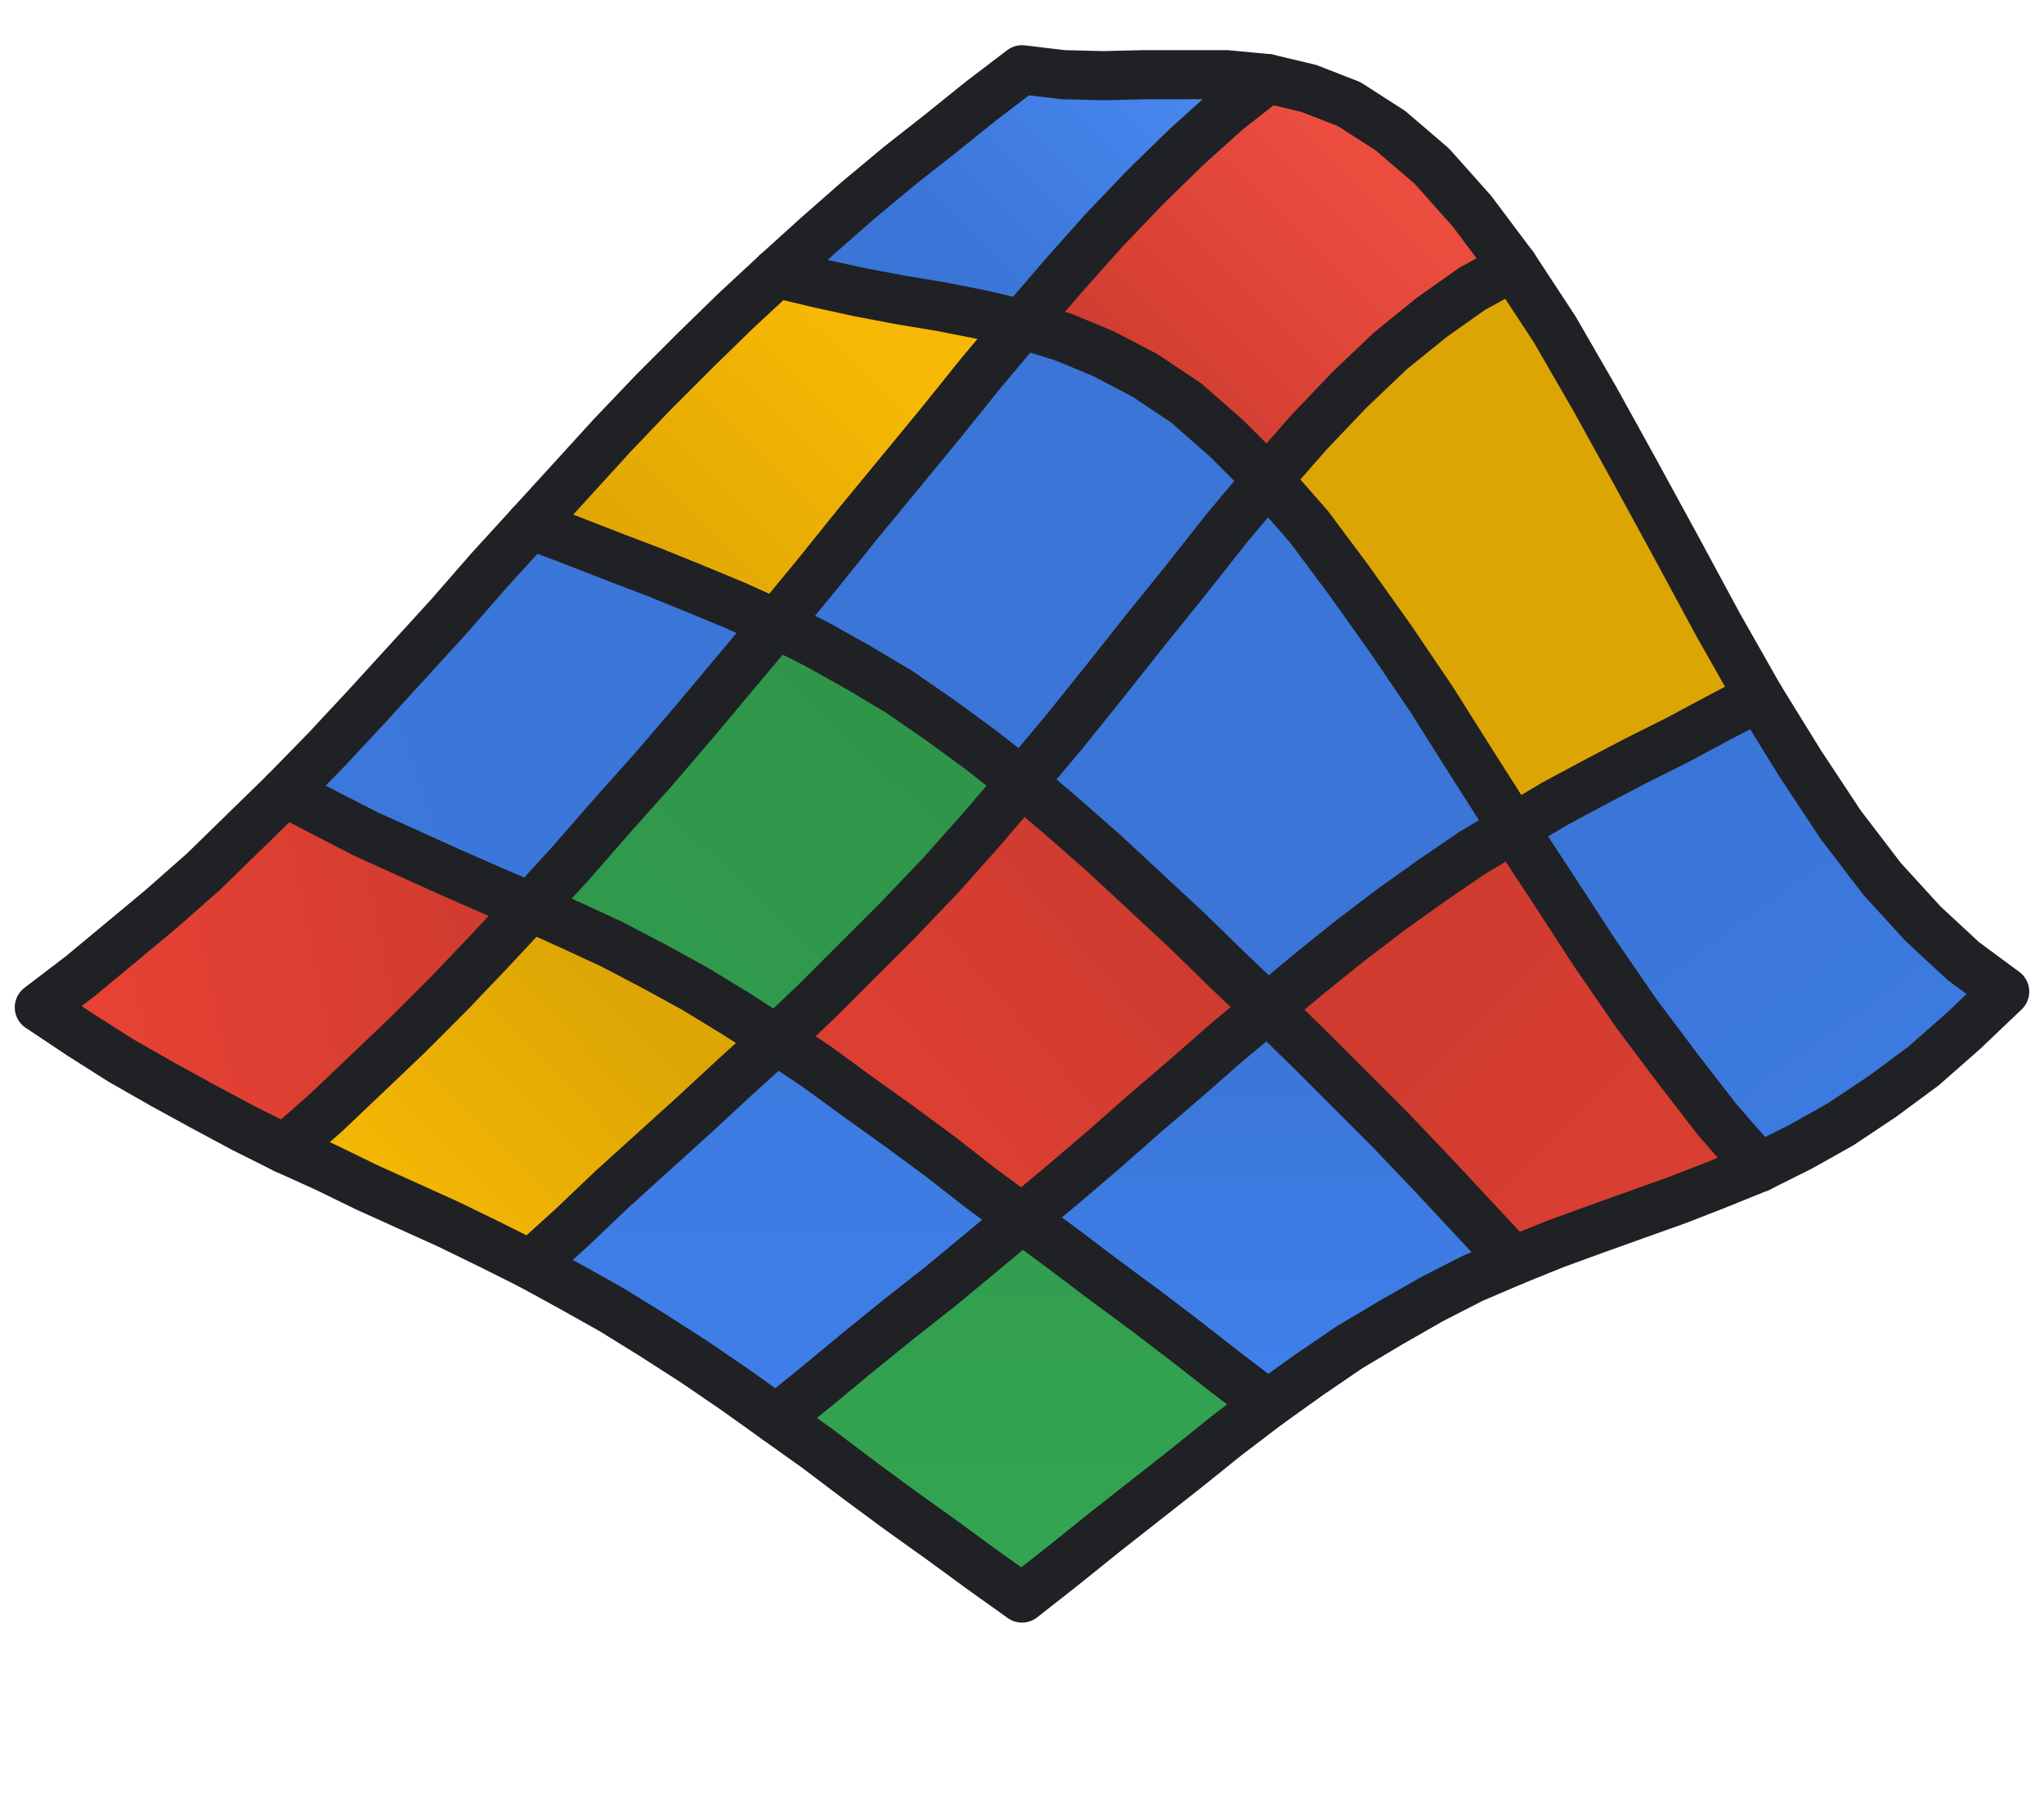
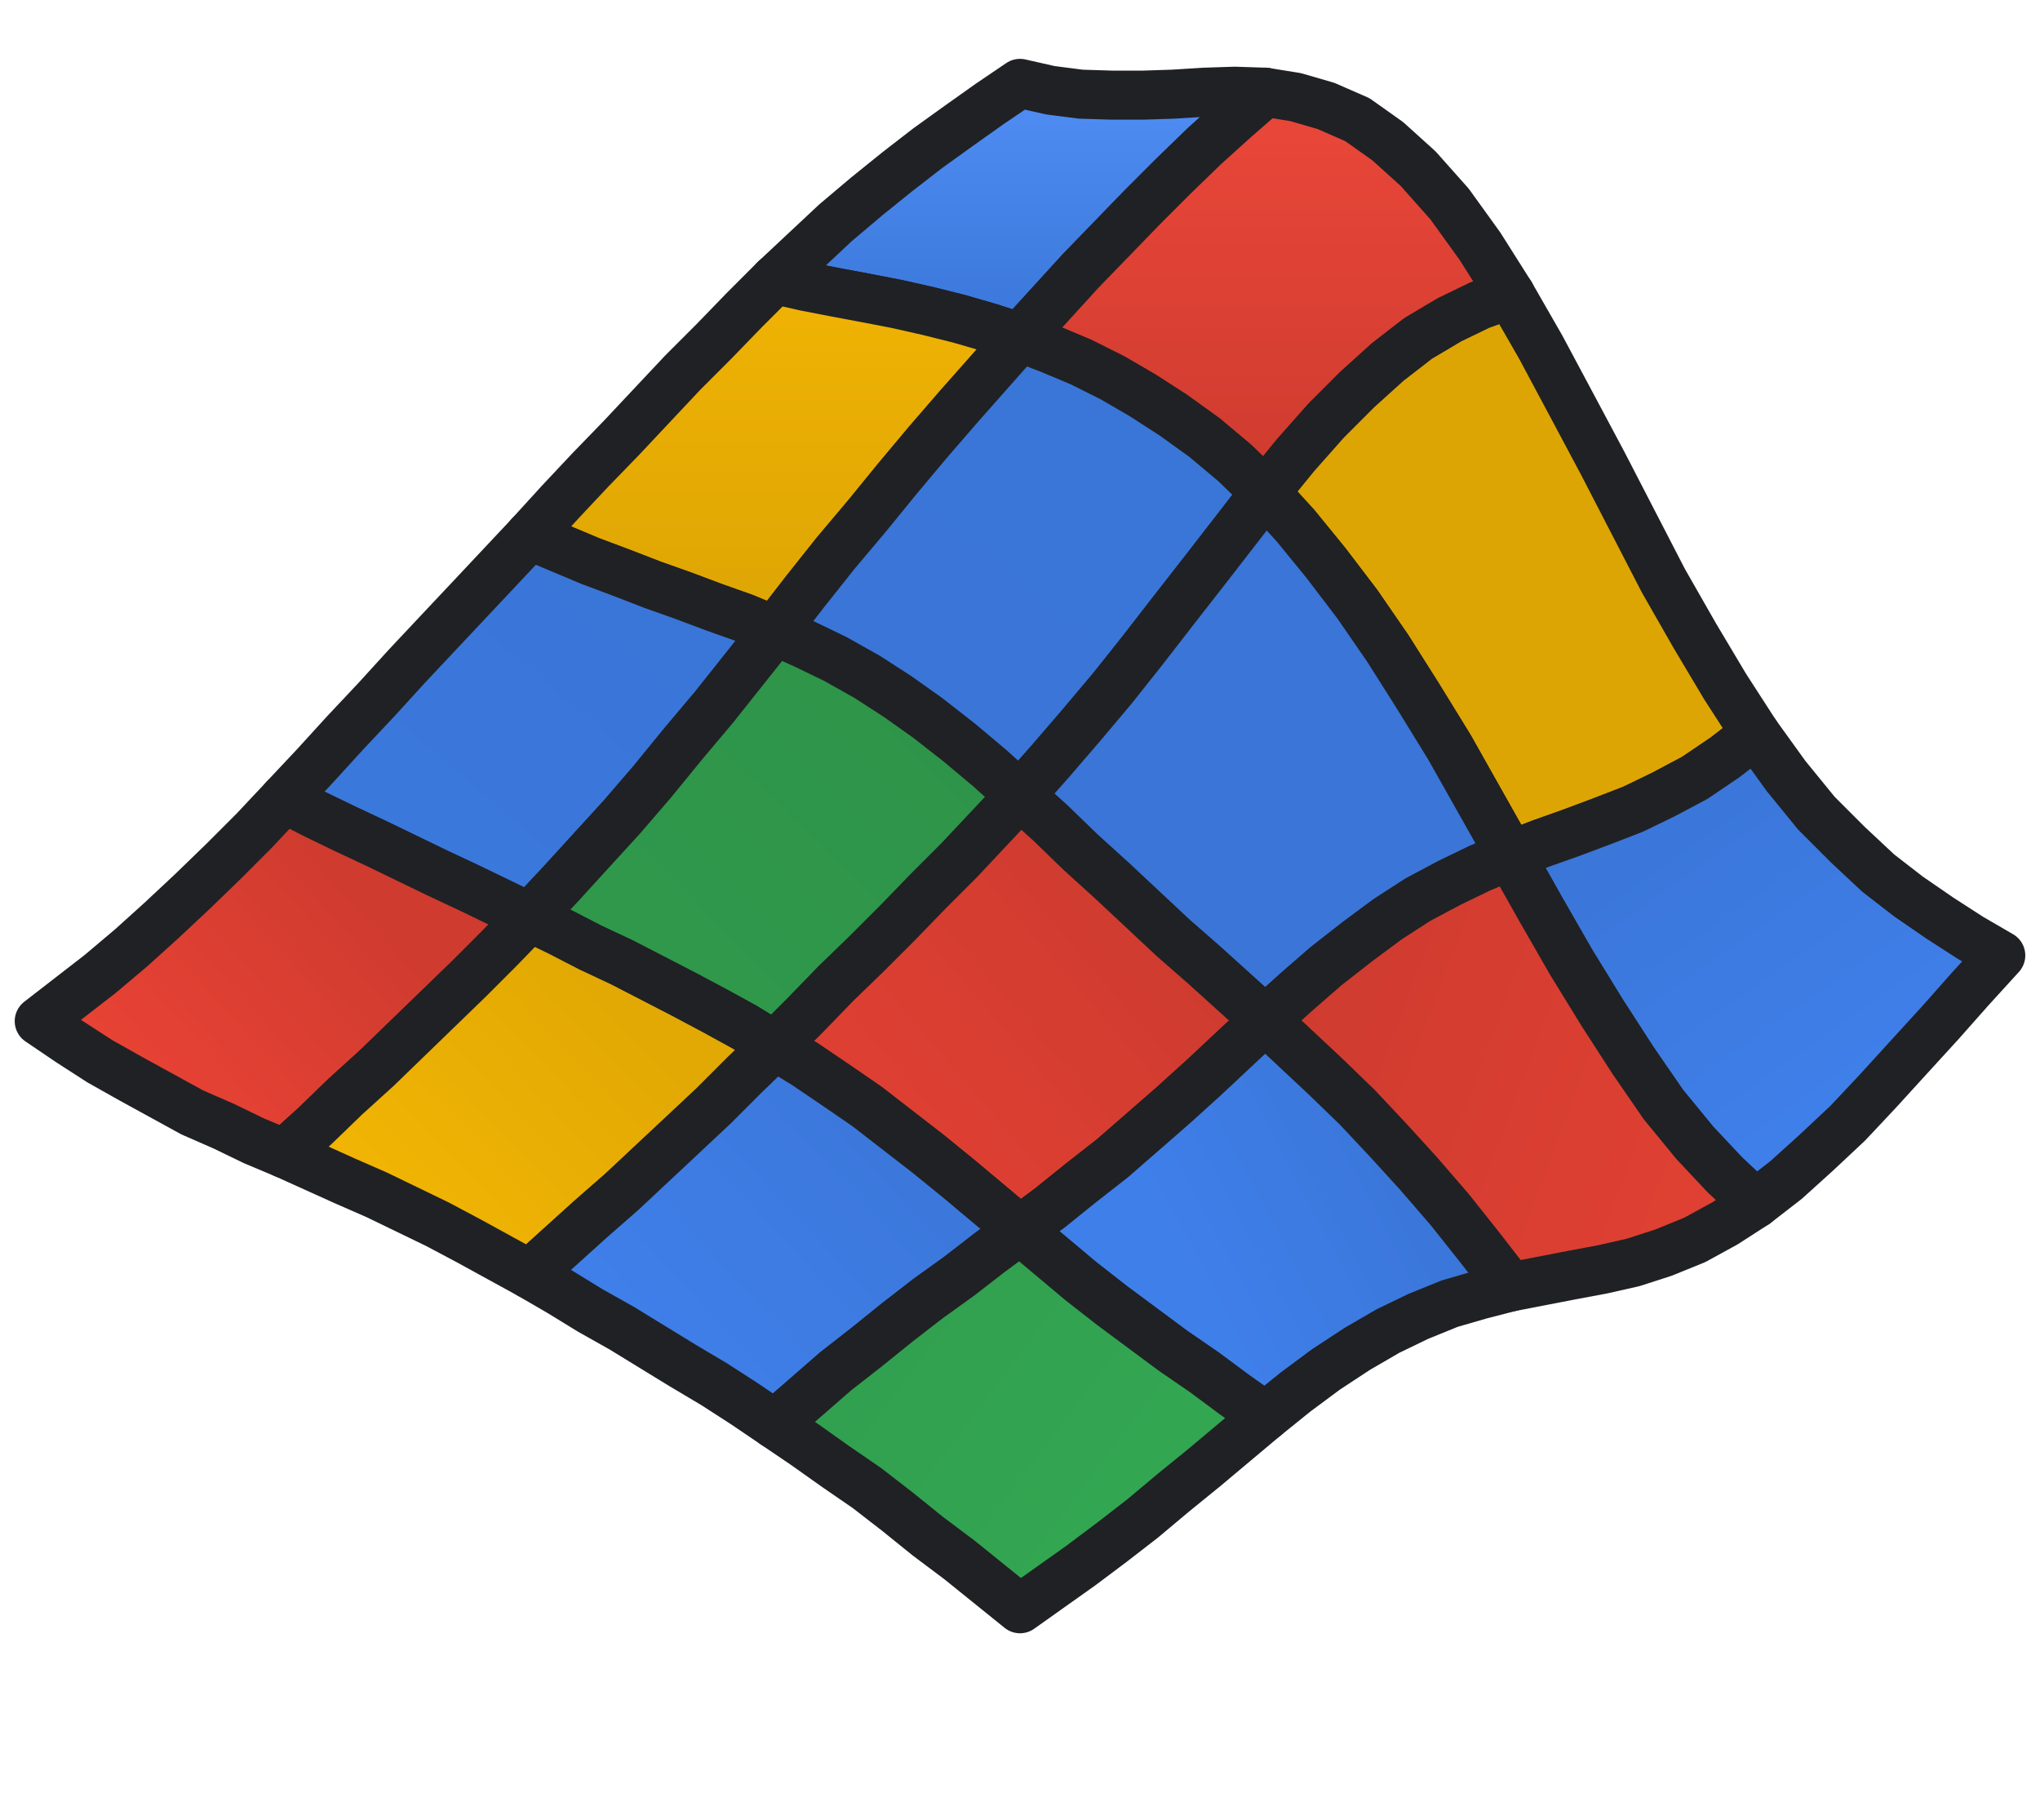
- <svg xmlns="http://www.w3.org/2000/svg" viewBox="-0.040 -1.090 2.080 1.843">
+ <svg xmlns="http://www.w3.org/2000/svg" viewBox="-0.040 -1.102 2.080 1.855">
  <defs>
-     <linearGradient id="f0" gradientUnits="userSpaceOnUse" x1="1.25" y1="-1.01" x2="1" y2="-0.76">
-       <stop offset="0" stop-color="rgb(76,139,245)" />
-       <stop offset="1" stop-color="rgb(58,117,215)" />
+     <linearGradient id="f0" gradientUnits="userSpaceOnUse" x1="1" y1="-1.017" x2="1" y2="-0.758">
+       <stop offset="0" stop-color="rgb(80,142,245)" />
+       <stop offset="1" stop-color="rgb(58,118,216)" />
    </linearGradient>
-     <linearGradient id="f1" gradientUnits="userSpaceOnUse" x1="1.25" y1="-1.01" x2="1" y2="-0.76">
-       <stop offset="0" stop-color="rgb(235,77,63)" />
+     <linearGradient id="f1" gradientUnits="userSpaceOnUse" x1="1.25" y1="-1.008" x2="1.25" y2="-0.6">
+       <stop offset="0" stop-color="rgb(234,71,57)" />
      <stop offset="1" stop-color="rgb(206,59,47)" />
    </linearGradient>
-     <linearGradient id="f2" gradientUnits="userSpaceOnUse" x1="0.75" y1="-0.812" x2="0.5" y2="-0.556">
-       <stop offset="0" stop-color="rgb(246,184,4)" />
+     <linearGradient id="f2" gradientUnits="userSpaceOnUse" x1="0.75" y1="-0.817" x2="0.75" y2="-0.459">
+       <stop offset="0" stop-color="rgb(240,179,4)" />
      <stop offset="1" stop-color="rgb(221,165,4)" />
    </linearGradient>
-     <linearGradient id="f3" gradientUnits="userSpaceOnUse" x1="1.25" y1="-0.602" x2="1.25" y2="-0.602">
+     <linearGradient id="f3" gradientUnits="userSpaceOnUse" x1="1.25" y1="-0.6" x2="1.25" y2="-0.6">
      <stop offset="0" stop-color="rgb(221,165,4)" />
      <stop offset="1" stop-color="rgb(221,165,4)" />
    </linearGradient>
-     <linearGradient id="f4" gradientUnits="userSpaceOnUse" x1="0.75" y1="-0.455" x2="0.75" y2="-0.455">
+     <linearGradient id="f4" gradientUnits="userSpaceOnUse" x1="1" y1="-0.758" x2="0.75" y2="-0.459">
+       <stop offset="0" stop-color="rgb(58,118,216)" />
+       <stop offset="1" stop-color="rgb(58,117,215)" />
+     </linearGradient>
+     <linearGradient id="f5" gradientUnits="userSpaceOnUse" x1="0.5" y1="-0.167" x2="0.75" y2="-0.459">
+       <stop offset="0" stop-color="rgb(59,120,220)" />
+       <stop offset="1" stop-color="rgb(58,117,215)" />
+     </linearGradient>
+     <linearGradient id="f6" gradientUnits="userSpaceOnUse" x1="1.75" y1="0.125" x2="1.5" y2="-0.23">
+       <stop offset="0" stop-color="rgb(64,128,235)" />
+       <stop offset="1" stop-color="rgb(58,117,215)" />
+     </linearGradient>
+     <linearGradient id="f7" gradientUnits="userSpaceOnUse" x1="1" y1="-0.291" x2="1" y2="-0.291">
      <stop offset="0" stop-color="rgb(58,117,215)" />
      <stop offset="1" stop-color="rgb(58,117,215)" />
    </linearGradient>
-     <linearGradient id="f5" gradientUnits="userSpaceOnUse" x1="0.25" y1="-0.284" x2="0.75" y2="-0.455">
-       <stop offset="0" stop-color="rgb(60,120,220)" />
+     <linearGradient id="f8" gradientUnits="userSpaceOnUse" x1="0.75" y1="-0.036" x2="1" y2="-0.291">
+       <stop offset="0" stop-color="rgb(47,152,75)" />
+       <stop offset="1" stop-color="rgb(46,148,73)" />
+     </linearGradient>
+     <linearGradient id="f9" gradientUnits="userSpaceOnUse" x1="0" y1="-0.061" x2="0.25" y2="-0.288">
+       <stop offset="0" stop-color="rgb(234,67,53)" />
+       <stop offset="1" stop-color="rgb(207,59,47)" />
+     </linearGradient>
+     <linearGradient id="f10" gradientUnits="userSpaceOnUse" x1="1.75" y1="0.125" x2="1.25" y2="-0.062">
+       <stop offset="0" stop-color="rgb(225,65,51)" />
+       <stop offset="1" stop-color="rgb(206,59,47)" />
+     </linearGradient>
+     <linearGradient id="f11" gradientUnits="userSpaceOnUse" x1="1" y1="0.152" x2="1.25" y2="-0.062">
+       <stop offset="0" stop-color="rgb(221,63,50)" />
+       <stop offset="1" stop-color="rgb(206,59,47)" />
+     </linearGradient>
+     <linearGradient id="f12" gradientUnits="userSpaceOnUse" x1="0.25" y1="0.074" x2="0.5" y2="-0.167">
+       <stop offset="0" stop-color="rgb(243,182,4)" />
+       <stop offset="1" stop-color="rgb(226,169,4)" />
+     </linearGradient>
+     <linearGradient id="f13" gradientUnits="userSpaceOnUse" x1="1.25" y1="0.342" x2="1.5" y2="0.21">
+       <stop offset="0" stop-color="rgb(63,127,234)" />
      <stop offset="1" stop-color="rgb(58,117,215)" />
    </linearGradient>
-     <linearGradient id="f6" gradientUnits="userSpaceOnUse" x1="1.75" y1="0.098" x2="1.5" y2="-0.247">
-       <stop offset="0" stop-color="rgb(61,122,224)" />
-       <stop offset="1" stop-color="rgb(58,117,215)" />
+     <linearGradient id="f14" gradientUnits="userSpaceOnUse" x1="0.5" y1="0.197" x2="0.75" y2="-0.036">
+       <stop offset="0" stop-color="rgb(64,128,235)" />
+       <stop offset="1" stop-color="rgb(60,120,220)" />
    </linearGradient>
-     <linearGradient id="f7" gradientUnits="userSpaceOnUse" x1="1" y1="-0.294" x2="1" y2="-0.294">
-       <stop offset="0" stop-color="rgb(58,117,215)" />
-       <stop offset="1" stop-color="rgb(58,117,215)" />
-     </linearGradient>
-     <linearGradient id="f8" gradientUnits="userSpaceOnUse" x1="0.75" y1="-0.032" x2="1" y2="-0.294">
-       <stop offset="0" stop-color="rgb(48,154,76)" />
-       <stop offset="1" stop-color="rgb(46,148,73)" />
-     </linearGradient>
-     <linearGradient id="f9" gradientUnits="userSpaceOnUse" x1="0" y1="-0.065" x2="0.5" y2="-0.167">
-       <stop offset="0" stop-color="rgb(234,67,53)" />
-       <stop offset="1" stop-color="rgb(206,59,47)" />
-     </linearGradient>
-     <linearGradient id="f10" gradientUnits="userSpaceOnUse" x1="1.5" y1="0.193" x2="1.25" y2="-0.064">
-       <stop offset="0" stop-color="rgb(216,62,49)" />
-       <stop offset="1" stop-color="rgb(206,59,47)" />
-     </linearGradient>
-     <linearGradient id="f11" gradientUnits="userSpaceOnUse" x1="1" y1="0.15" x2="1.25" y2="-0.064">
-       <stop offset="0" stop-color="rgb(220,63,50)" />
-       <stop offset="1" stop-color="rgb(206,59,47)" />
-     </linearGradient>
-     <linearGradient id="f12" gradientUnits="userSpaceOnUse" x1="0.25" y1="0.079" x2="0.5" y2="-0.167">
-       <stop offset="0" stop-color="rgb(248,185,4)" />
-       <stop offset="1" stop-color="rgb(221,166,4)" />
-     </linearGradient>
-     <linearGradient id="f13" gradientUnits="userSpaceOnUse" x1="1.25" y1="0.339" x2="1.25" y2="-0.064">
-       <stop offset="0" stop-color="rgb(64,128,235)" />
-       <stop offset="1" stop-color="rgb(58,117,215)" />
-     </linearGradient>
-     <linearGradient id="f14" gradientUnits="userSpaceOnUse" x1="0.75" y1="0.354" x2="0.75" y2="-0.032">
-       <stop offset="0" stop-color="rgb(63,127,233)" />
-       <stop offset="1" stop-color="rgb(61,122,224)" />
-     </linearGradient>
-     <linearGradient id="f15" gradientUnits="userSpaceOnUse" x1="1" y1="0.536" x2="1" y2="0.15">
-       <stop offset="0" stop-color="rgb(51,165,82)" />
-       <stop offset="1" stop-color="rgb(49,158,78)" />
+     <linearGradient id="f15" gradientUnits="userSpaceOnUse" x1="1" y1="0.538" x2="0.75" y2="0.35">
+       <stop offset="0" stop-color="rgb(51,166,82)" />
+       <stop offset="1" stop-color="rgb(49,159,79)" />
    </linearGradient>
  </defs>
  <g stroke="#202124" stroke-width="0.05" stroke-linejoin="round">
-     <path d="M0.75 -0.812L0.792 -0.802L0.833 -0.793L0.875 -0.785L0.917 -0.778L0.958 -0.77L1 -0.76L1.042 -0.809L1.083 -0.855L1.125 -0.899L1.167 -0.94L1.208 -0.977L1.25 -1.01L1.208 -1.014L1.167 -1.014L1.125 -1.014L1.083 -1.013L1.042 -1.014L1 -1.019L0.958 -0.987L0.917 -0.954L0.875 -0.921L0.833 -0.886L0.792 -0.85Z" fill="url(#f0)" />
-     <path d="M1 -0.76L1.042 -0.747L1.083 -0.73L1.125 -0.708L1.167 -0.68L1.208 -0.644L1.25 -0.602L1.292 -0.65L1.333 -0.693L1.375 -0.733L1.417 -0.767L1.458 -0.796L1.5 -0.819L1.458 -0.875L1.417 -0.921L1.375 -0.957L1.333 -0.984L1.292 -1L1.25 -1.01L1.208 -0.977L1.167 -0.94L1.125 -0.899L1.083 -0.855L1.042 -0.809Z" fill="url(#f1)" />
-     <path d="M0.5 -0.556L0.542 -0.54L0.583 -0.524L0.625 -0.508L0.667 -0.491L0.708 -0.474L0.75 -0.455L0.792 -0.506L0.833 -0.557L0.875 -0.608L0.917 -0.659L0.958 -0.71L1 -0.76L0.958 -0.77L0.917 -0.778L0.875 -0.785L0.833 -0.793L0.792 -0.802L0.75 -0.812L0.708 -0.773L0.667 -0.733L0.625 -0.691L0.583 -0.647L0.542 -0.602Z" fill="url(#f2)" />
-     <path d="M1.25 -0.602L1.292 -0.554L1.333 -0.499L1.375 -0.44L1.417 -0.378L1.458 -0.313L1.5 -0.247L1.542 -0.272L1.583 -0.294L1.625 -0.316L1.667 -0.337L1.708 -0.359L1.75 -0.381L1.708 -0.455L1.667 -0.531L1.625 -0.608L1.583 -0.684L1.542 -0.755L1.5 -0.819L1.458 -0.796L1.417 -0.767L1.375 -0.733L1.333 -0.693L1.292 -0.65Z" fill="url(#f3)" />
-     <path d="M0.75 -0.455L0.792 -0.434L0.833 -0.411L0.875 -0.386L0.917 -0.357L0.958 -0.327L1 -0.294L1.042 -0.344L1.083 -0.395L1.125 -0.448L1.167 -0.5L1.208 -0.552L1.25 -0.602L1.208 -0.644L1.167 -0.68L1.125 -0.708L1.083 -0.73L1.042 -0.747L1 -0.76L0.958 -0.71L0.917 -0.659L0.875 -0.608L0.833 -0.557L0.792 -0.506Z" fill="url(#f4)" />
-     <path d="M0.25 -0.284L0.292 -0.262L0.333 -0.241L0.375 -0.222L0.417 -0.203L0.458 -0.185L0.5 -0.167L0.542 -0.213L0.583 -0.26L0.625 -0.307L0.667 -0.356L0.708 -0.405L0.75 -0.455L0.708 -0.474L0.667 -0.491L0.625 -0.508L0.583 -0.524L0.542 -0.54L0.5 -0.556L0.458 -0.51L0.417 -0.463L0.375 -0.417L0.333 -0.371L0.292 -0.327Z" fill="url(#f5)" />
-     <path d="M1.5 -0.247L1.542 -0.183L1.583 -0.12L1.625 -0.059L1.667 -0.003L1.708 0.05L1.75 0.098L1.792 0.077L1.833 0.054L1.875 0.026L1.917 -0.005L1.958 -0.041L2 -0.081L1.958 -0.112L1.917 -0.15L1.875 -0.196L1.833 -0.251L1.792 -0.313L1.75 -0.381L1.708 -0.359L1.667 -0.337L1.625 -0.316L1.583 -0.294L1.542 -0.272Z" fill="url(#f6)" />
-     <path d="M1 -0.294L1.042 -0.258L1.083 -0.222L1.125 -0.183L1.167 -0.144L1.208 -0.104L1.25 -0.064L1.292 -0.099L1.333 -0.132L1.375 -0.164L1.417 -0.194L1.458 -0.222L1.5 -0.247L1.458 -0.313L1.417 -0.378L1.375 -0.44L1.333 -0.499L1.292 -0.554L1.25 -0.602L1.208 -0.552L1.167 -0.5L1.125 -0.448L1.083 -0.395L1.042 -0.344Z" fill="url(#f7)" />
-     <path d="M0.5 -0.167L0.542 -0.148L0.583 -0.129L0.625 -0.107L0.667 -0.084L0.708 -0.059L0.75 -0.032L0.792 -0.072L0.833 -0.113L0.875 -0.155L0.917 -0.199L0.958 -0.245L1 -0.294L0.958 -0.327L0.917 -0.357L0.875 -0.386L0.833 -0.411L0.792 -0.434L0.75 -0.455L0.708 -0.405L0.667 -0.356L0.625 -0.307L0.583 -0.26L0.542 -0.213Z" fill="url(#f8)" />
-     <path d="M0 -0.065L0.042 -0.037L0.083 -0.011L0.125 0.013L0.167 0.036L0.208 0.058L0.25 0.079L0.292 0.042L0.333 0.003L0.375 -0.037L0.417 -0.079L0.458 -0.122L0.5 -0.167L0.458 -0.185L0.417 -0.203L0.375 -0.222L0.333 -0.241L0.292 -0.262L0.25 -0.284L0.208 -0.243L0.167 -0.203L0.125 -0.166L0.083 -0.131L0.042 -0.097Z" fill="url(#f9)" />
-     <path d="M1.25 -0.064L1.292 -0.023L1.333 0.018L1.375 0.06L1.417 0.104L1.458 0.148L1.5 0.193L1.542 0.176L1.583 0.161L1.625 0.146L1.667 0.131L1.708 0.115L1.75 0.098L1.708 0.05L1.667 -0.003L1.625 -0.059L1.583 -0.12L1.542 -0.183L1.5 -0.247L1.458 -0.222L1.417 -0.194L1.375 -0.164L1.333 -0.132L1.292 -0.099Z" fill="url(#f10)" />
-     <path d="M0.75 -0.032L0.792 -0.004L0.833 0.026L0.875 0.056L0.917 0.087L0.958 0.119L1 0.15L1.042 0.115L1.083 0.08L1.125 0.043L1.167 0.007L1.208 -0.029L1.25 -0.064L1.208 -0.104L1.167 -0.144L1.125 -0.183L1.083 -0.222L1.042 -0.258L1 -0.294L0.958 -0.245L0.917 -0.199L0.875 -0.155L0.833 -0.113L0.792 -0.072Z" fill="url(#f11)" />
-     <path d="M0.25 0.079L0.292 0.098L0.333 0.118L0.375 0.137L0.417 0.156L0.458 0.176L0.5 0.197L0.542 0.159L0.583 0.12L0.625 0.082L0.667 0.044L0.708 0.006L0.75 -0.032L0.708 -0.059L0.667 -0.084L0.625 -0.107L0.583 -0.129L0.542 -0.148L0.5 -0.167L0.458 -0.122L0.417 -0.079L0.375 -0.037L0.333 0.003L0.292 0.042Z" fill="url(#f12)" />
-     <path d="M1 0.15L1.042 0.181L1.083 0.212L1.125 0.243L1.167 0.275L1.208 0.307L1.25 0.339L1.292 0.309L1.333 0.281L1.375 0.256L1.417 0.232L1.458 0.211L1.5 0.193L1.458 0.148L1.417 0.104L1.375 0.06L1.333 0.018L1.292 -0.023L1.25 -0.064L1.208 -0.029L1.167 0.007L1.125 0.043L1.083 0.08L1.042 0.115Z" fill="url(#f13)" />
-     <path d="M0.5 0.197L0.542 0.22L0.583 0.243L0.625 0.269L0.667 0.296L0.708 0.324L0.75 0.354L0.792 0.32L0.833 0.286L0.875 0.252L0.917 0.219L0.958 0.185L1 0.15L0.958 0.119L0.917 0.087L0.875 0.056L0.833 0.026L0.792 -0.004L0.75 -0.032L0.708 0.006L0.667 0.044L0.625 0.082L0.583 0.12L0.542 0.159Z" fill="url(#f14)" />
-     <path d="M0.75 0.354L0.792 0.384L0.833 0.415L0.875 0.446L0.917 0.476L0.958 0.506L1 0.536L1.042 0.503L1.083 0.47L1.125 0.437L1.167 0.404L1.208 0.371L1.25 0.339L1.208 0.307L1.167 0.275L1.125 0.243L1.083 0.212L1.042 0.181L1 0.15L0.958 0.185L0.917 0.219L0.875 0.252L0.833 0.286L0.792 0.32Z" fill="url(#f15)" />
+     <path d="M0.75 -0.817L0.781 -0.81L0.812 -0.804L0.844 -0.798L0.875 -0.792L0.906 -0.785L0.938 -0.777L0.969 -0.768L1 -0.758L1.031 -0.792L1.062 -0.826L1.094 -0.859L1.125 -0.891L1.156 -0.922L1.188 -0.953L1.219 -0.981L1.25 -1.008L1.219 -1.009L1.188 -1.008L1.156 -1.006L1.125 -1.005L1.094 -1.005L1.062 -1.006L1.031 -1.01L1 -1.017L0.969 -0.996L0.938 -0.974L0.906 -0.951L0.875 -0.927L0.844 -0.902L0.812 -0.875L0.781 -0.846Z" fill="url(#f0)" />
+     <path d="M1 -0.758L1.031 -0.746L1.062 -0.733L1.094 -0.717L1.125 -0.699L1.156 -0.679L1.188 -0.656L1.219 -0.63L1.25 -0.6L1.281 -0.638L1.312 -0.673L1.344 -0.705L1.375 -0.733L1.406 -0.757L1.438 -0.776L1.469 -0.791L1.5 -0.802L1.469 -0.851L1.438 -0.894L1.406 -0.93L1.375 -0.958L1.344 -0.98L1.312 -0.994L1.281 -1.003L1.25 -1.008L1.219 -0.981L1.188 -0.953L1.156 -0.922L1.125 -0.891L1.094 -0.859L1.062 -0.826L1.031 -0.792Z" fill="url(#f1)" />
+     <path d="M0.5 -0.556L0.531 -0.543L0.562 -0.53L0.594 -0.518L0.625 -0.506L0.656 -0.495L0.688 -0.483L0.719 -0.472L0.75 -0.459L0.781 -0.499L0.812 -0.538L0.844 -0.576L0.875 -0.614L0.906 -0.651L0.938 -0.688L0.969 -0.723L1 -0.758L0.969 -0.768L0.938 -0.777L0.906 -0.785L0.875 -0.792L0.844 -0.798L0.812 -0.804L0.781 -0.81L0.75 -0.817L0.719 -0.786L0.688 -0.754L0.656 -0.722L0.625 -0.689L0.594 -0.656L0.562 -0.623L0.531 -0.59Z" fill="url(#f2)" />
+     <path d="M1.25 -0.6L1.281 -0.566L1.312 -0.528L1.344 -0.486L1.375 -0.441L1.406 -0.392L1.438 -0.34L1.469 -0.285L1.5 -0.23L1.531 -0.242L1.562 -0.253L1.594 -0.265L1.625 -0.277L1.656 -0.292L1.688 -0.309L1.719 -0.33L1.75 -0.354L1.719 -0.402L1.688 -0.454L1.656 -0.51L1.625 -0.57L1.594 -0.63L1.562 -0.69L1.531 -0.748L1.5 -0.802L1.469 -0.791L1.438 -0.776L1.406 -0.757L1.375 -0.733L1.344 -0.705L1.312 -0.673L1.281 -0.638Z" fill="url(#f3)" />
+     <path d="M0.75 -0.459L0.781 -0.445L0.812 -0.43L0.844 -0.412L0.875 -0.392L0.906 -0.37L0.938 -0.345L0.969 -0.319L1 -0.291L1.031 -0.326L1.062 -0.362L1.094 -0.4L1.125 -0.439L1.156 -0.479L1.188 -0.52L1.219 -0.56L1.25 -0.6L1.219 -0.63L1.188 -0.656L1.156 -0.679L1.125 -0.699L1.094 -0.717L1.062 -0.733L1.031 -0.746L1 -0.758L0.969 -0.723L0.938 -0.688L0.906 -0.651L0.875 -0.614L0.844 -0.576L0.812 -0.538L0.781 -0.499Z" fill="url(#f4)" />
+     <path d="M0.25 -0.288L0.281 -0.272L0.312 -0.257L0.344 -0.242L0.375 -0.227L0.406 -0.212L0.438 -0.197L0.469 -0.182L0.5 -0.167L0.531 -0.2L0.562 -0.234L0.594 -0.269L0.625 -0.305L0.656 -0.343L0.688 -0.381L0.719 -0.42L0.75 -0.459L0.719 -0.472L0.688 -0.483L0.656 -0.495L0.625 -0.506L0.594 -0.518L0.562 -0.53L0.531 -0.543L0.5 -0.556L0.469 -0.523L0.438 -0.49L0.406 -0.456L0.375 -0.423L0.344 -0.389L0.312 -0.355L0.281 -0.321Z" fill="url(#f5)" />
+     <path d="M1.5 -0.23L1.531 -0.175L1.562 -0.121L1.594 -0.069L1.625 -0.021L1.656 0.024L1.688 0.063L1.719 0.096L1.75 0.125L1.781 0.101L1.812 0.073L1.844 0.043L1.875 0.01L1.906 -0.024L1.938 -0.059L1.969 -0.094L2 -0.128L1.969 -0.146L1.938 -0.166L1.906 -0.188L1.875 -0.212L1.844 -0.241L1.812 -0.273L1.781 -0.311L1.75 -0.354L1.719 -0.33L1.688 -0.309L1.656 -0.292L1.625 -0.277L1.594 -0.265L1.562 -0.253L1.531 -0.242Z" fill="url(#f6)" />
+     <path d="M1 -0.291L1.031 -0.263L1.062 -0.233L1.094 -0.204L1.125 -0.175L1.156 -0.146L1.188 -0.118L1.219 -0.09L1.25 -0.062L1.281 -0.09L1.312 -0.117L1.344 -0.142L1.375 -0.165L1.406 -0.185L1.438 -0.202L1.469 -0.217L1.5 -0.23L1.469 -0.285L1.438 -0.34L1.406 -0.392L1.375 -0.441L1.344 -0.486L1.312 -0.528L1.281 -0.566L1.25 -0.6L1.219 -0.56L1.188 -0.52L1.156 -0.479L1.125 -0.439L1.094 -0.4L1.062 -0.362L1.031 -0.326Z" fill="url(#f7)" />
+     <path d="M0.5 -0.167L0.531 -0.152L0.562 -0.136L0.594 -0.121L0.625 -0.105L0.656 -0.089L0.688 -0.072L0.719 -0.055L0.75 -0.036L0.781 -0.067L0.812 -0.099L0.844 -0.13L0.875 -0.161L0.906 -0.193L0.938 -0.225L0.969 -0.258L1 -0.291L0.969 -0.319L0.938 -0.345L0.906 -0.37L0.875 -0.392L0.844 -0.412L0.812 -0.43L0.781 -0.445L0.75 -0.459L0.719 -0.42L0.688 -0.381L0.656 -0.343L0.625 -0.305L0.594 -0.269L0.562 -0.234L0.531 -0.2Z" fill="url(#f8)" />
+     <path d="M0 -0.061L0.031 -0.04L0.062 -0.02L0.094 -0.002L0.125 0.015L0.156 0.032L0.188 0.046L0.219 0.061L0.25 0.074L0.281 0.046L0.312 0.016L0.344 -0.013L0.375 -0.043L0.406 -0.073L0.438 -0.104L0.469 -0.135L0.5 -0.167L0.469 -0.182L0.438 -0.197L0.406 -0.212L0.375 -0.227L0.344 -0.242L0.312 -0.257L0.281 -0.272L0.25 -0.288L0.219 -0.255L0.188 -0.224L0.156 -0.193L0.125 -0.164L0.094 -0.136L0.062 -0.109L0.031 -0.085Z" fill="url(#f9)" />
+     <path d="M1.25 -0.062L1.281 -0.033L1.312 -0.004L1.344 0.027L1.375 0.06L1.406 0.094L1.438 0.131L1.469 0.17L1.5 0.21L1.531 0.204L1.562 0.198L1.594 0.192L1.625 0.185L1.656 0.175L1.688 0.162L1.719 0.145L1.75 0.125L1.719 0.096L1.688 0.063L1.656 0.024L1.625 -0.021L1.594 -0.069L1.562 -0.121L1.531 -0.175L1.5 -0.23L1.469 -0.217L1.438 -0.202L1.406 -0.185L1.375 -0.165L1.344 -0.142L1.312 -0.117L1.281 -0.09Z" fill="url(#f10)" />
+     <path d="M0.75 -0.036L0.781 -0.017L0.812 0.004L0.844 0.026L0.875 0.05L0.906 0.074L0.938 0.1L0.969 0.126L1 0.152L1.031 0.129L1.062 0.104L1.094 0.079L1.125 0.052L1.156 0.025L1.188 -0.004L1.219 -0.033L1.25 -0.062L1.219 -0.09L1.188 -0.118L1.156 -0.146L1.125 -0.175L1.094 -0.204L1.062 -0.233L1.031 -0.263L1 -0.291L0.969 -0.258L0.938 -0.225L0.906 -0.193L0.875 -0.161L0.844 -0.13L0.812 -0.099L0.781 -0.067Z" fill="url(#f11)" />
+     <path d="M0.25 0.074L0.281 0.088L0.312 0.102L0.344 0.116L0.375 0.131L0.406 0.146L0.438 0.163L0.469 0.18L0.5 0.197L0.531 0.169L0.562 0.141L0.594 0.113L0.625 0.084L0.656 0.055L0.688 0.025L0.719 -0.006L0.75 -0.036L0.719 -0.055L0.688 -0.072L0.656 -0.089L0.625 -0.105L0.594 -0.121L0.562 -0.136L0.531 -0.152L0.5 -0.167L0.469 -0.135L0.438 -0.104L0.406 -0.073L0.375 -0.043L0.344 -0.013L0.312 0.016L0.281 0.046Z" fill="url(#f12)" />
+     <path d="M1 0.152L1.031 0.178L1.062 0.204L1.094 0.229L1.125 0.252L1.156 0.275L1.188 0.297L1.219 0.32L1.25 0.342L1.281 0.317L1.312 0.294L1.344 0.273L1.375 0.255L1.406 0.24L1.438 0.227L1.469 0.218L1.5 0.21L1.469 0.17L1.438 0.131L1.406 0.094L1.375 0.06L1.344 0.027L1.312 -0.004L1.281 -0.033L1.25 -0.062L1.219 -0.033L1.188 -0.004L1.156 0.025L1.125 0.052L1.094 0.079L1.062 0.104L1.031 0.129Z" fill="url(#f13)" />
+     <path d="M0.5 0.197L0.531 0.215L0.562 0.234L0.594 0.252L0.625 0.271L0.656 0.29L0.688 0.309L0.719 0.329L0.75 0.35L0.781 0.323L0.812 0.296L0.844 0.271L0.875 0.246L0.906 0.222L0.938 0.199L0.969 0.175L1 0.152L0.969 0.126L0.938 0.1L0.906 0.074L0.875 0.05L0.844 0.026L0.812 0.004L0.781 -0.017L0.75 -0.036L0.719 -0.006L0.688 0.025L0.656 0.055L0.625 0.084L0.594 0.113L0.562 0.141L0.531 0.169Z" fill="url(#f14)" />
+     <path d="M0.75 0.35L0.781 0.371L0.812 0.393L0.844 0.415L0.875 0.439L0.906 0.464L0.938 0.488L0.969 0.513L1 0.538L1.031 0.516L1.062 0.494L1.094 0.47L1.125 0.446L1.156 0.42L1.188 0.394L1.219 0.368L1.25 0.342L1.219 0.32L1.188 0.297L1.156 0.275L1.125 0.252L1.094 0.229L1.062 0.204L1.031 0.178L1 0.152L0.969 0.175L0.938 0.199L0.906 0.222L0.875 0.246L0.844 0.271L0.812 0.296L0.781 0.323Z" fill="url(#f15)" />
  </g>
</svg>
